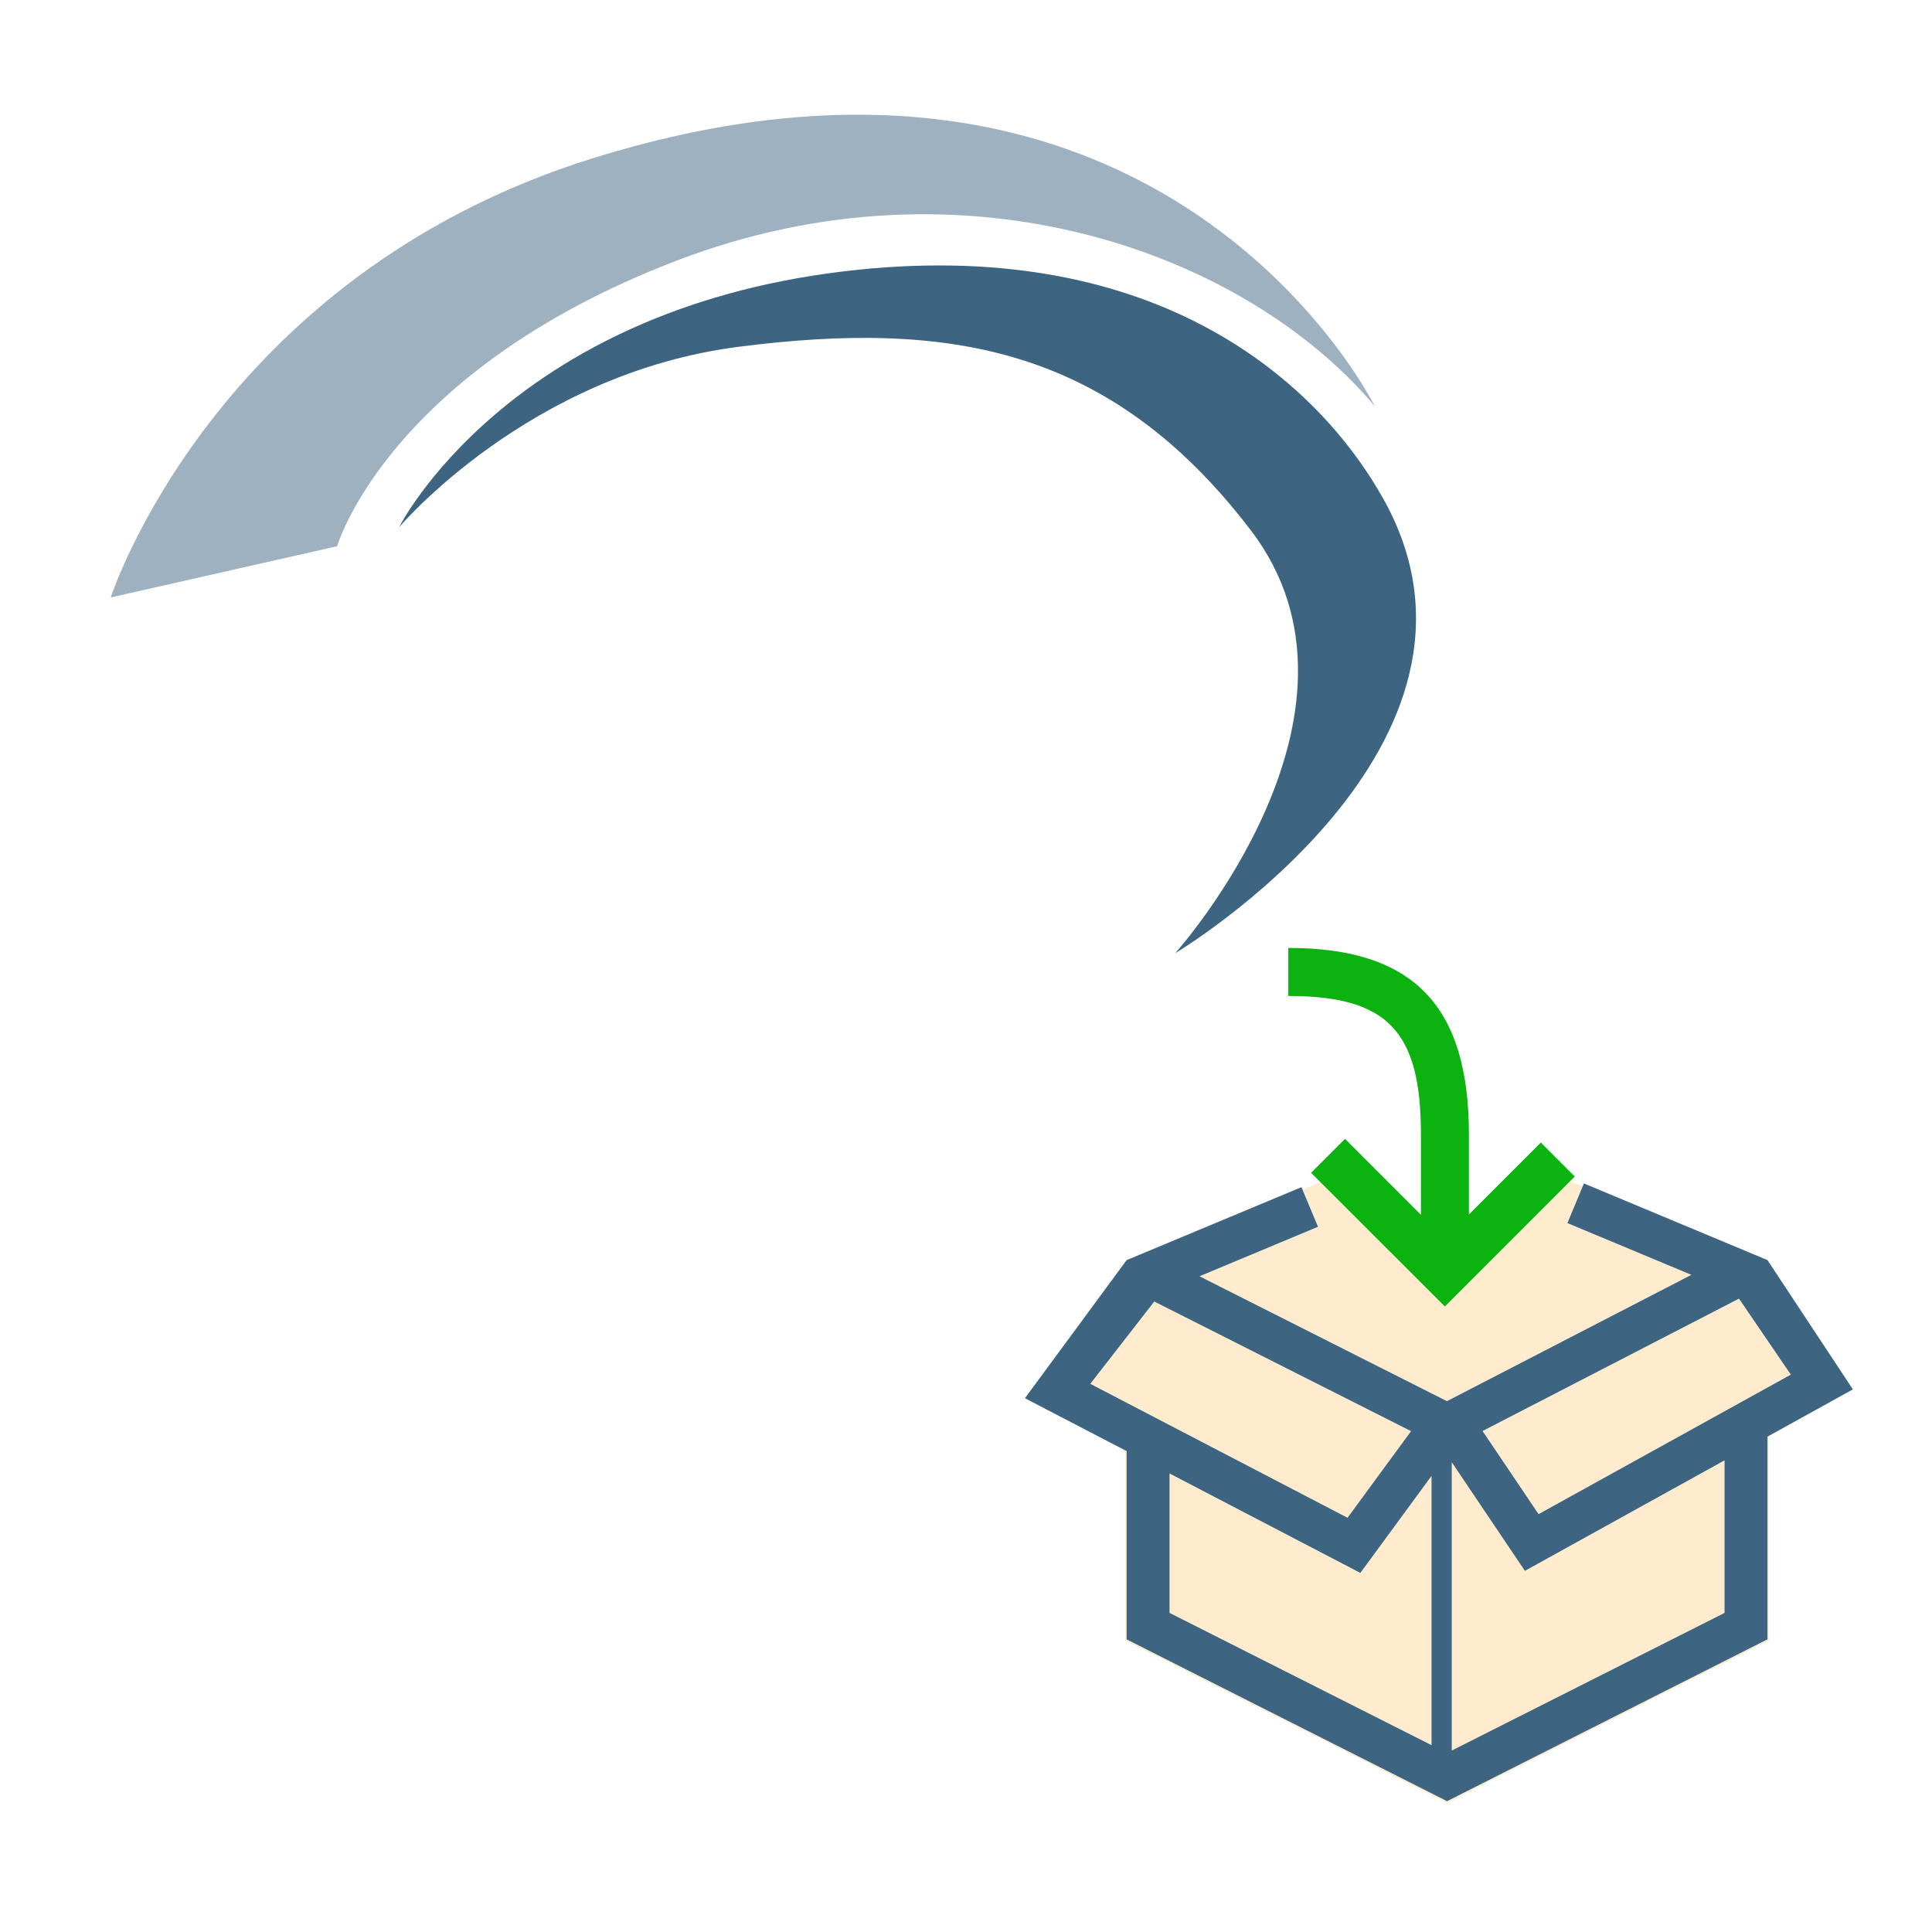
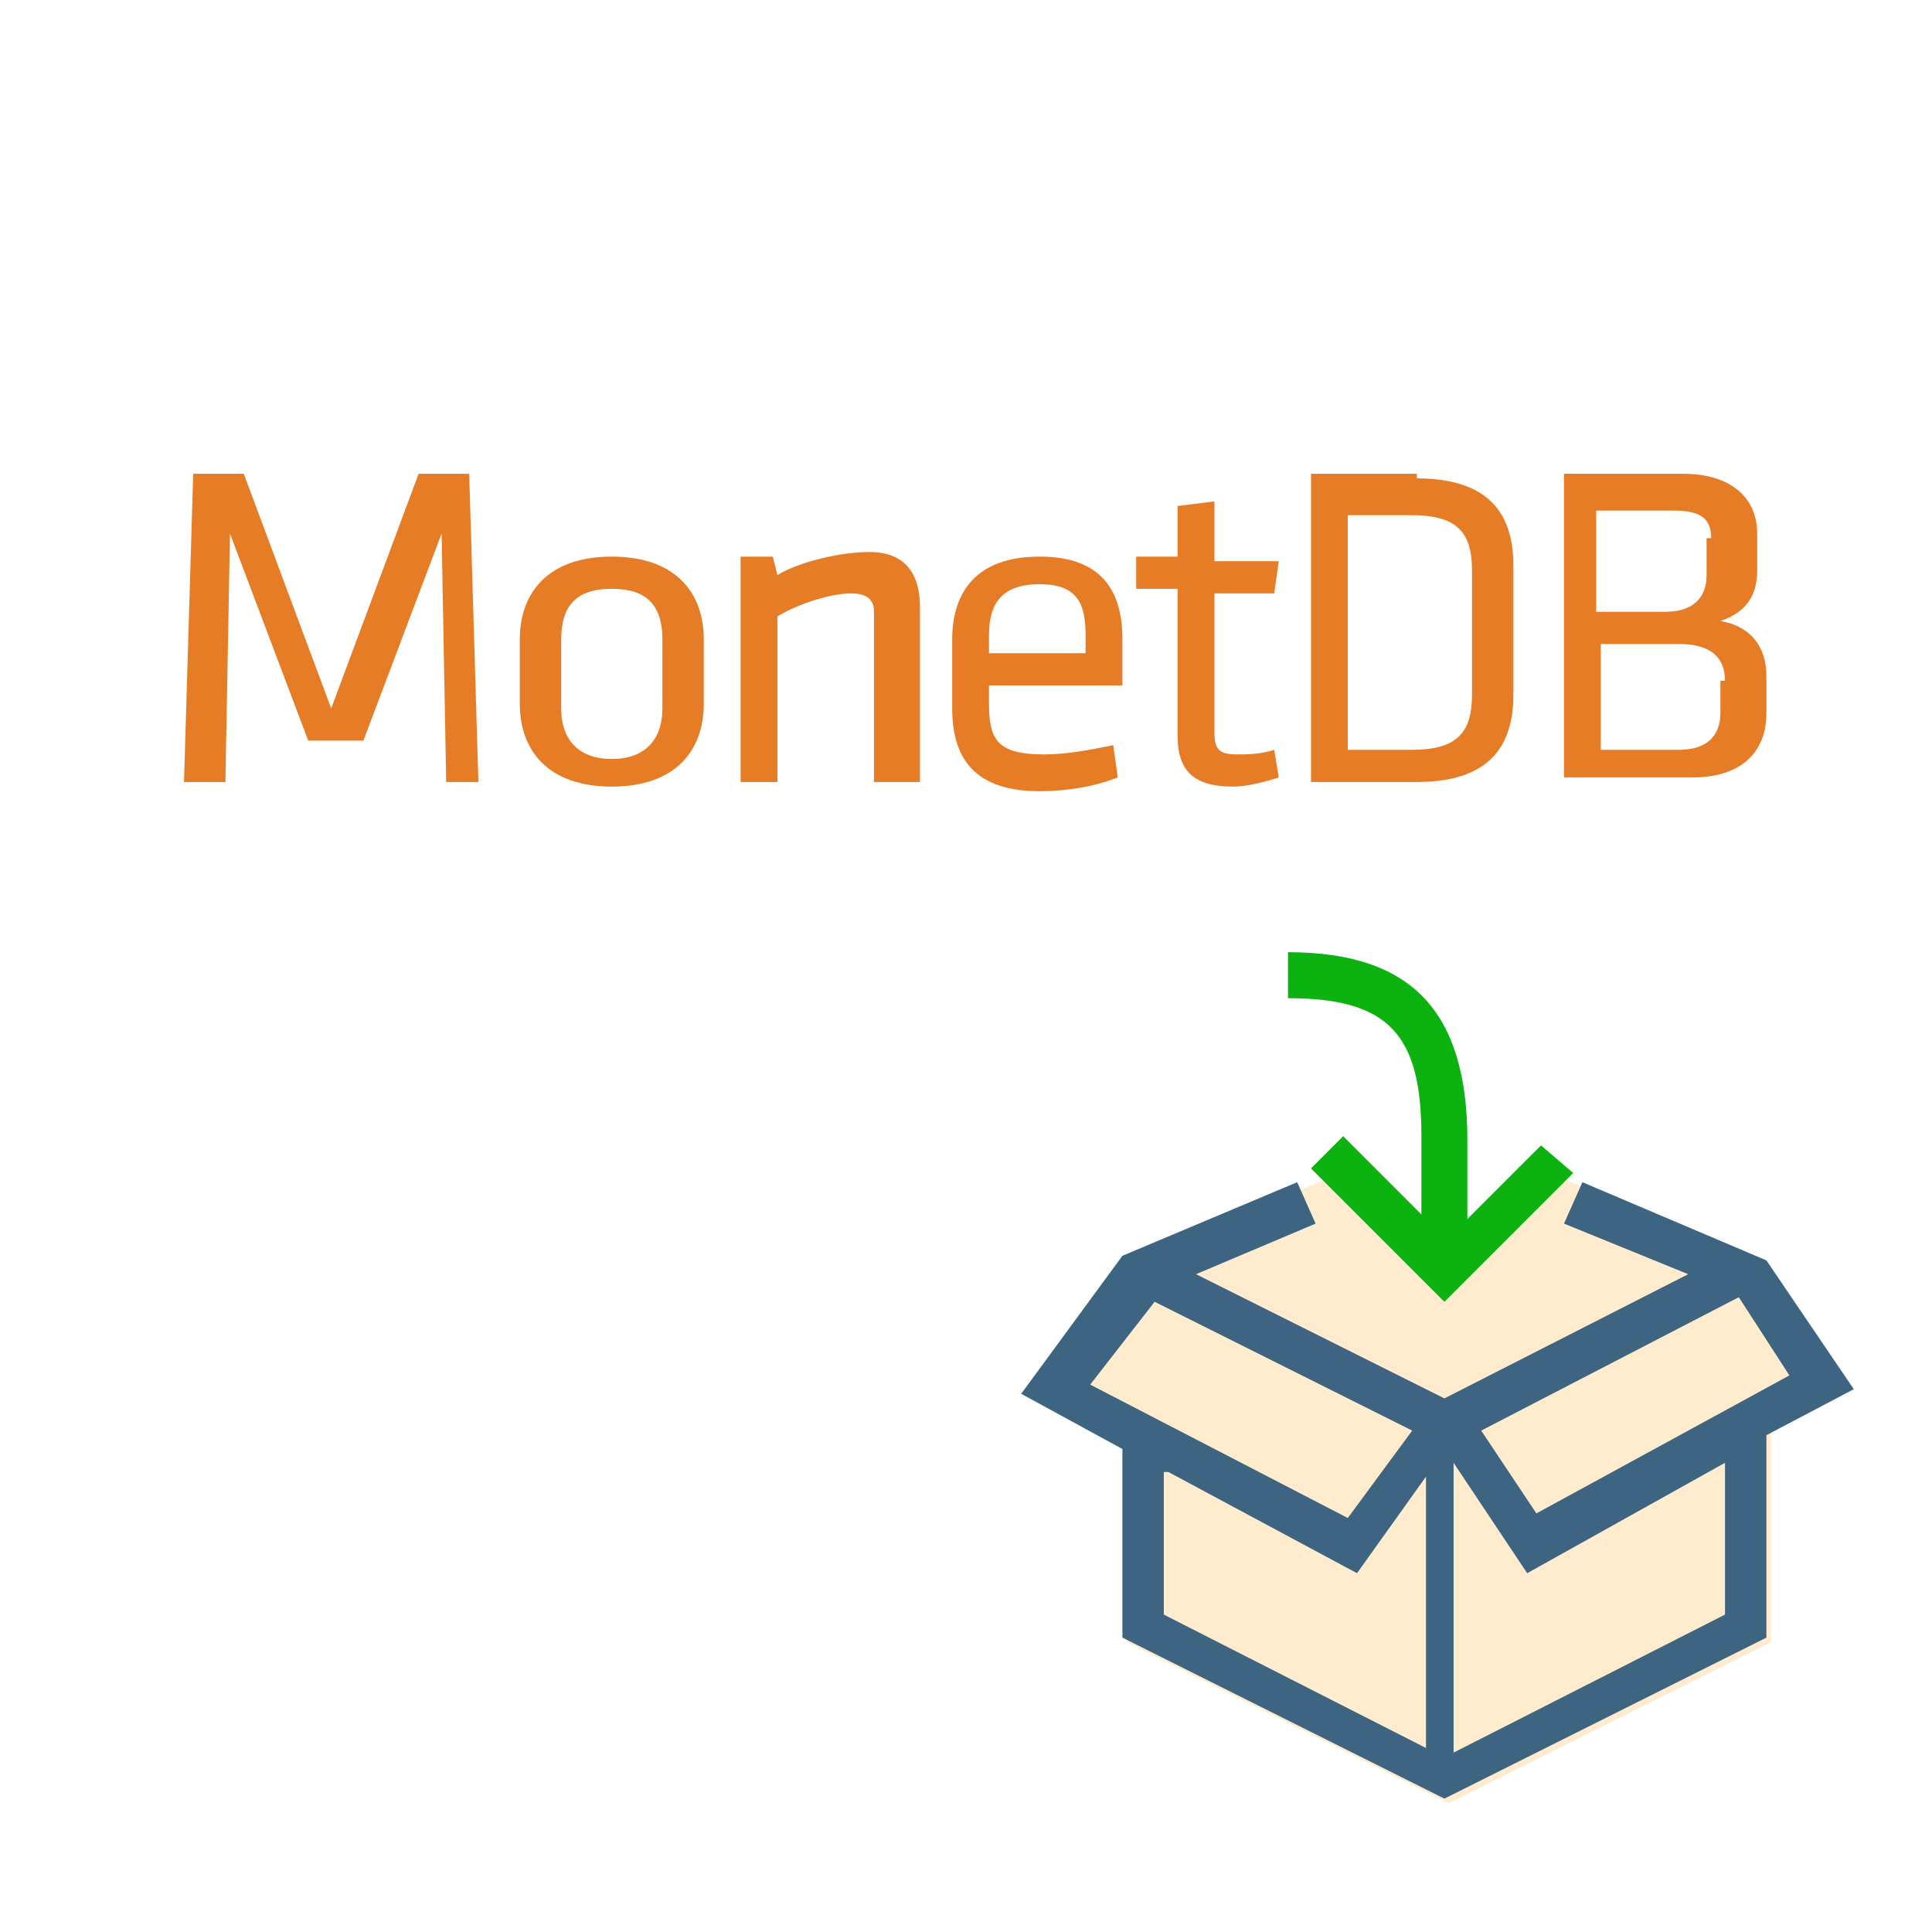
- <svg xmlns="http://www.w3.org/2000/svg" version="1.1" id="Layer_1" x="0px" y="0px" width="42px" height="42px" viewBox="0 0 42 42" enable-background="new 0 0 42 42" xml:space="preserve">
+ <svg xmlns="http://www.w3.org/2000/svg" version="1.1" id="Layer_1" x="0px" y="0px" viewBox="0 0 42 42" enable-background="new 0 0 42 42" xml:space="preserve">
  <g>
-     <polygon fill="#FFEBCD" points="30.675,31.112 25.093,28.294 23.702,30.083 29.294,32.995  " />
-     <polygon fill="#FFEBCD" points="25.425,32.032 25.425,35.063 31.12,37.938 31.12,32.085 29.573,34.194  " />
-     <polygon fill="#FFEBCD" points="37.489,31.747 33.149,34.149 31.56,31.788 31.56,38.056 37.489,35.063  " />
-     <polygon fill="#FFEBCD" points="38.423,31.231 38.423,35.638 31.458,39.155 24.491,35.638 24.491,31.546 24.458,31.529    24.458,35.659 31.458,39.192 38.456,35.659 38.456,31.213  " />
-     <polygon fill="#FFEBCD" points="26.075,27.745 31.454,30.46 36.769,27.714 34.073,26.589 34.408,25.787 34.136,25.675    31.409,28.401 28.705,25.699 28.315,25.864 28.651,26.669  " />
-     <polygon fill="#FFEBCD" points="38.931,29.884 37.804,28.231 32.229,31.11 33.446,32.917  " />
-     <path fill="#3D6480" d="M24.491,35.638l6.967,3.518l6.965-3.518v-4.406l0.033-0.019l1.824-1.009l-1.857-2.811l-3.99-1.666   l-0.025,0.06l-0.334,0.802l2.695,1.125l-5.314,2.746l-5.379-2.715l2.576-1.076l-0.336-0.805l-0.023-0.056l-3.801,1.586   l-2.211,3.002l2.178,1.133l0.033,0.017V35.638z M37.804,28.231l1.127,1.652l-5.484,3.033l-1.217-1.807L37.804,28.231z    M31.56,31.788l1.59,2.361l4.34-2.402v3.316l-5.93,2.992V31.788z M31.12,37.938l-5.695-2.875v-3.031l4.148,2.162l1.547-2.109   V37.938z M23.702,30.083l1.391-1.789l5.582,2.818l-1.381,1.883L23.702,30.083z" />
-     <path fill="#0CB20F" d="M34.136,25.675l0.099-0.099l-0.738-0.738l-1.564,1.564v-1.74c0-2.803-1.211-4.055-3.926-4.055v1.045   c2.156,0,2.883,0.76,2.883,3.01v1.746l-1.65-1.65l-0.738,0.738l0.204,0.204l2.704,2.702L34.136,25.675z" />
-     <path fill="#9EB1C0" d="M14.71,5.666c6.269-2.403,12.362-0.177,15.175,3.162c0,0-4.571-9.256-16.991-5.39   c-8.227,2.561-10.487,9.55-10.487,9.55l4.921-1.113C7.327,11.875,8.44,8.067,14.71,5.666z" />
-     <path fill="#3D6480" d="M27.188,11.523c3.047,3.984-1.64,9.199-1.64,9.199s7.558-4.513,4.511-9.902   c-1.495-2.646-5.077-5.718-11.718-4.921c-7.323,0.878-9.667,5.565-9.667,5.565s2.813-3.34,7.382-3.925   C20.627,6.953,24.143,7.54,27.188,11.523z" />
+     <g>
+       <polygon fill="#FFEBCD" points="39.6,30.1 38.5,28.4 38.5,27.5 33.2,25.3 31.4,27.1 29.6,25.3 24.5,27.5 24.5,28.4 23,30.3     24.5,31 24.5,35.7 31.5,39.2 38.5,35.7 38.5,30.7   " />
+       <path fill="#3D6480" d="M38.4,27.4l-4-1.7l-0.4,0.9l2.7,1.1l-5.3,2.7l-5.4-2.7l2.6-1.1l-0.4-0.9l-3.8,1.6l-2.2,3l2.2,1.2v4.1    l7,3.5l7-3.5v-4.4l1.9-1L38.4,27.4z M25,27.7L25,27.7L25,27.7L25,27.7L25,27.7z M23.7,30.1l1.4-1.8l5.6,2.8L29.3,33L23.7,30.1z     M25.4,32l4.1,2.2l1.5-2.1V38l-5.7-2.9V32z M37.5,35.1l-5.9,3v-6.3l1.6,2.4l4.3-2.4V35.1z M33.4,32.9l-1.2-1.8l5.6-2.9l1.1,1.7    L33.4,32.9z" />
+       <path fill="#0CB20F" d="M33.5,24.9l-1.6,1.6v-1.7c0-2.8-1.2-4.1-3.9-4.1v1c2.2,0,2.9,0.8,2.9,3v1.7l-1.7-1.7l-0.7,0.7l2.9,2.9    l2.8-2.8L33.5,24.9z" />
+     </g>
+     <g>
+       <path fill="#E67C25" d="M5,11.6L4.9,17H4l0.2-6.7h1.1l1.9,5.1l1.9-5.1h1.1l0.2,6.7H9.7l-0.1-5.4l-1.7,4.5H6.7L5,11.6z" />
+       <path fill="#E67C25" d="M13.3,17.1c-1.4,0-2-0.8-2-1.8v-1.4c0-1,0.6-1.8,2-1.8s2,0.8,2,1.8v1.4C15.3,16.3,14.7,17.1,13.3,17.1z     M13.3,12.8c-0.8,0-1.1,0.4-1.1,1.1v1.5c0,0.7,0.4,1.1,1.1,1.1s1.1-0.4,1.1-1.1v-1.5C14.4,13.1,14,12.8,13.3,12.8z" />
+       <path fill="#E67C25" d="M19,17v-3.7c0-0.3-0.2-0.4-0.5-0.4c-0.4,0-1.1,0.2-1.6,0.5V17h-0.8v-4.9h0.7l0.1,0.4    c0.5-0.3,1.4-0.5,2-0.5c0.8,0,1.1,0.5,1.1,1.2V17H19z" />
+       <path fill="#E67C25" d="M22.7,16.4c0.5,0,1-0.1,1.5-0.2l0.1,0.7c-0.5,0.2-1.1,0.3-1.7,0.3c-1.4,0-1.9-0.7-1.9-1.8v-1.5    c0-1,0.5-1.8,1.9-1.8c1.4,0,1.8,0.8,1.8,1.8v1h-2.9v0.4C21.5,16.1,21.7,16.4,22.7,16.4z M21.5,14.2h2.1v-0.4c0-0.7-0.2-1.1-1-1.1    c-0.8,0-1.1,0.4-1.1,1.1V14.2z" />
+       <path fill="#E67C25" d="M27.8,16.9c-0.3,0.1-0.7,0.2-1,0.2c-0.8,0-1.2-0.3-1.2-1.1v-3.2h-0.9v-0.7h0.9V11l0.8-0.1v1.3h1.4    l-0.1,0.7h-1.3v3c0,0.4,0.1,0.5,0.5,0.5c0.2,0,0.5,0,0.8-0.1L27.8,16.9z" />
+       <path fill="#E67C25" d="M30.8,10.4c1.6,0,2.1,0.8,2.1,1.9v2.8c0,1.1-0.5,1.9-2.1,1.9h-2.3v-6.7H30.8z M29.3,16.3h1.4    c1,0,1.3-0.4,1.3-1.2v-2.7c0-0.8-0.3-1.2-1.3-1.2h-1.4V16.3z" />
+       <path fill="#E67C25" d="M34,17v-6.7h2.6c1,0,1.6,0.5,1.6,1.3v0.8c0,0.5-0.2,0.9-0.8,1.1c0.6,0.1,1,0.5,1,1.2v0.8    c0,0.9-0.6,1.4-1.6,1.4H34z M37.2,11.7c0-0.4-0.2-0.6-0.8-0.6h-1.7v2.2h1.5c0.6,0,0.9-0.3,0.9-0.8V11.7z M37.5,14.8    c0-0.5-0.3-0.8-1-0.8h-1.7v2.3h1.7c0.6,0,0.9-0.3,0.9-0.8V14.8z" />
+     </g>
  </g>
</svg>
